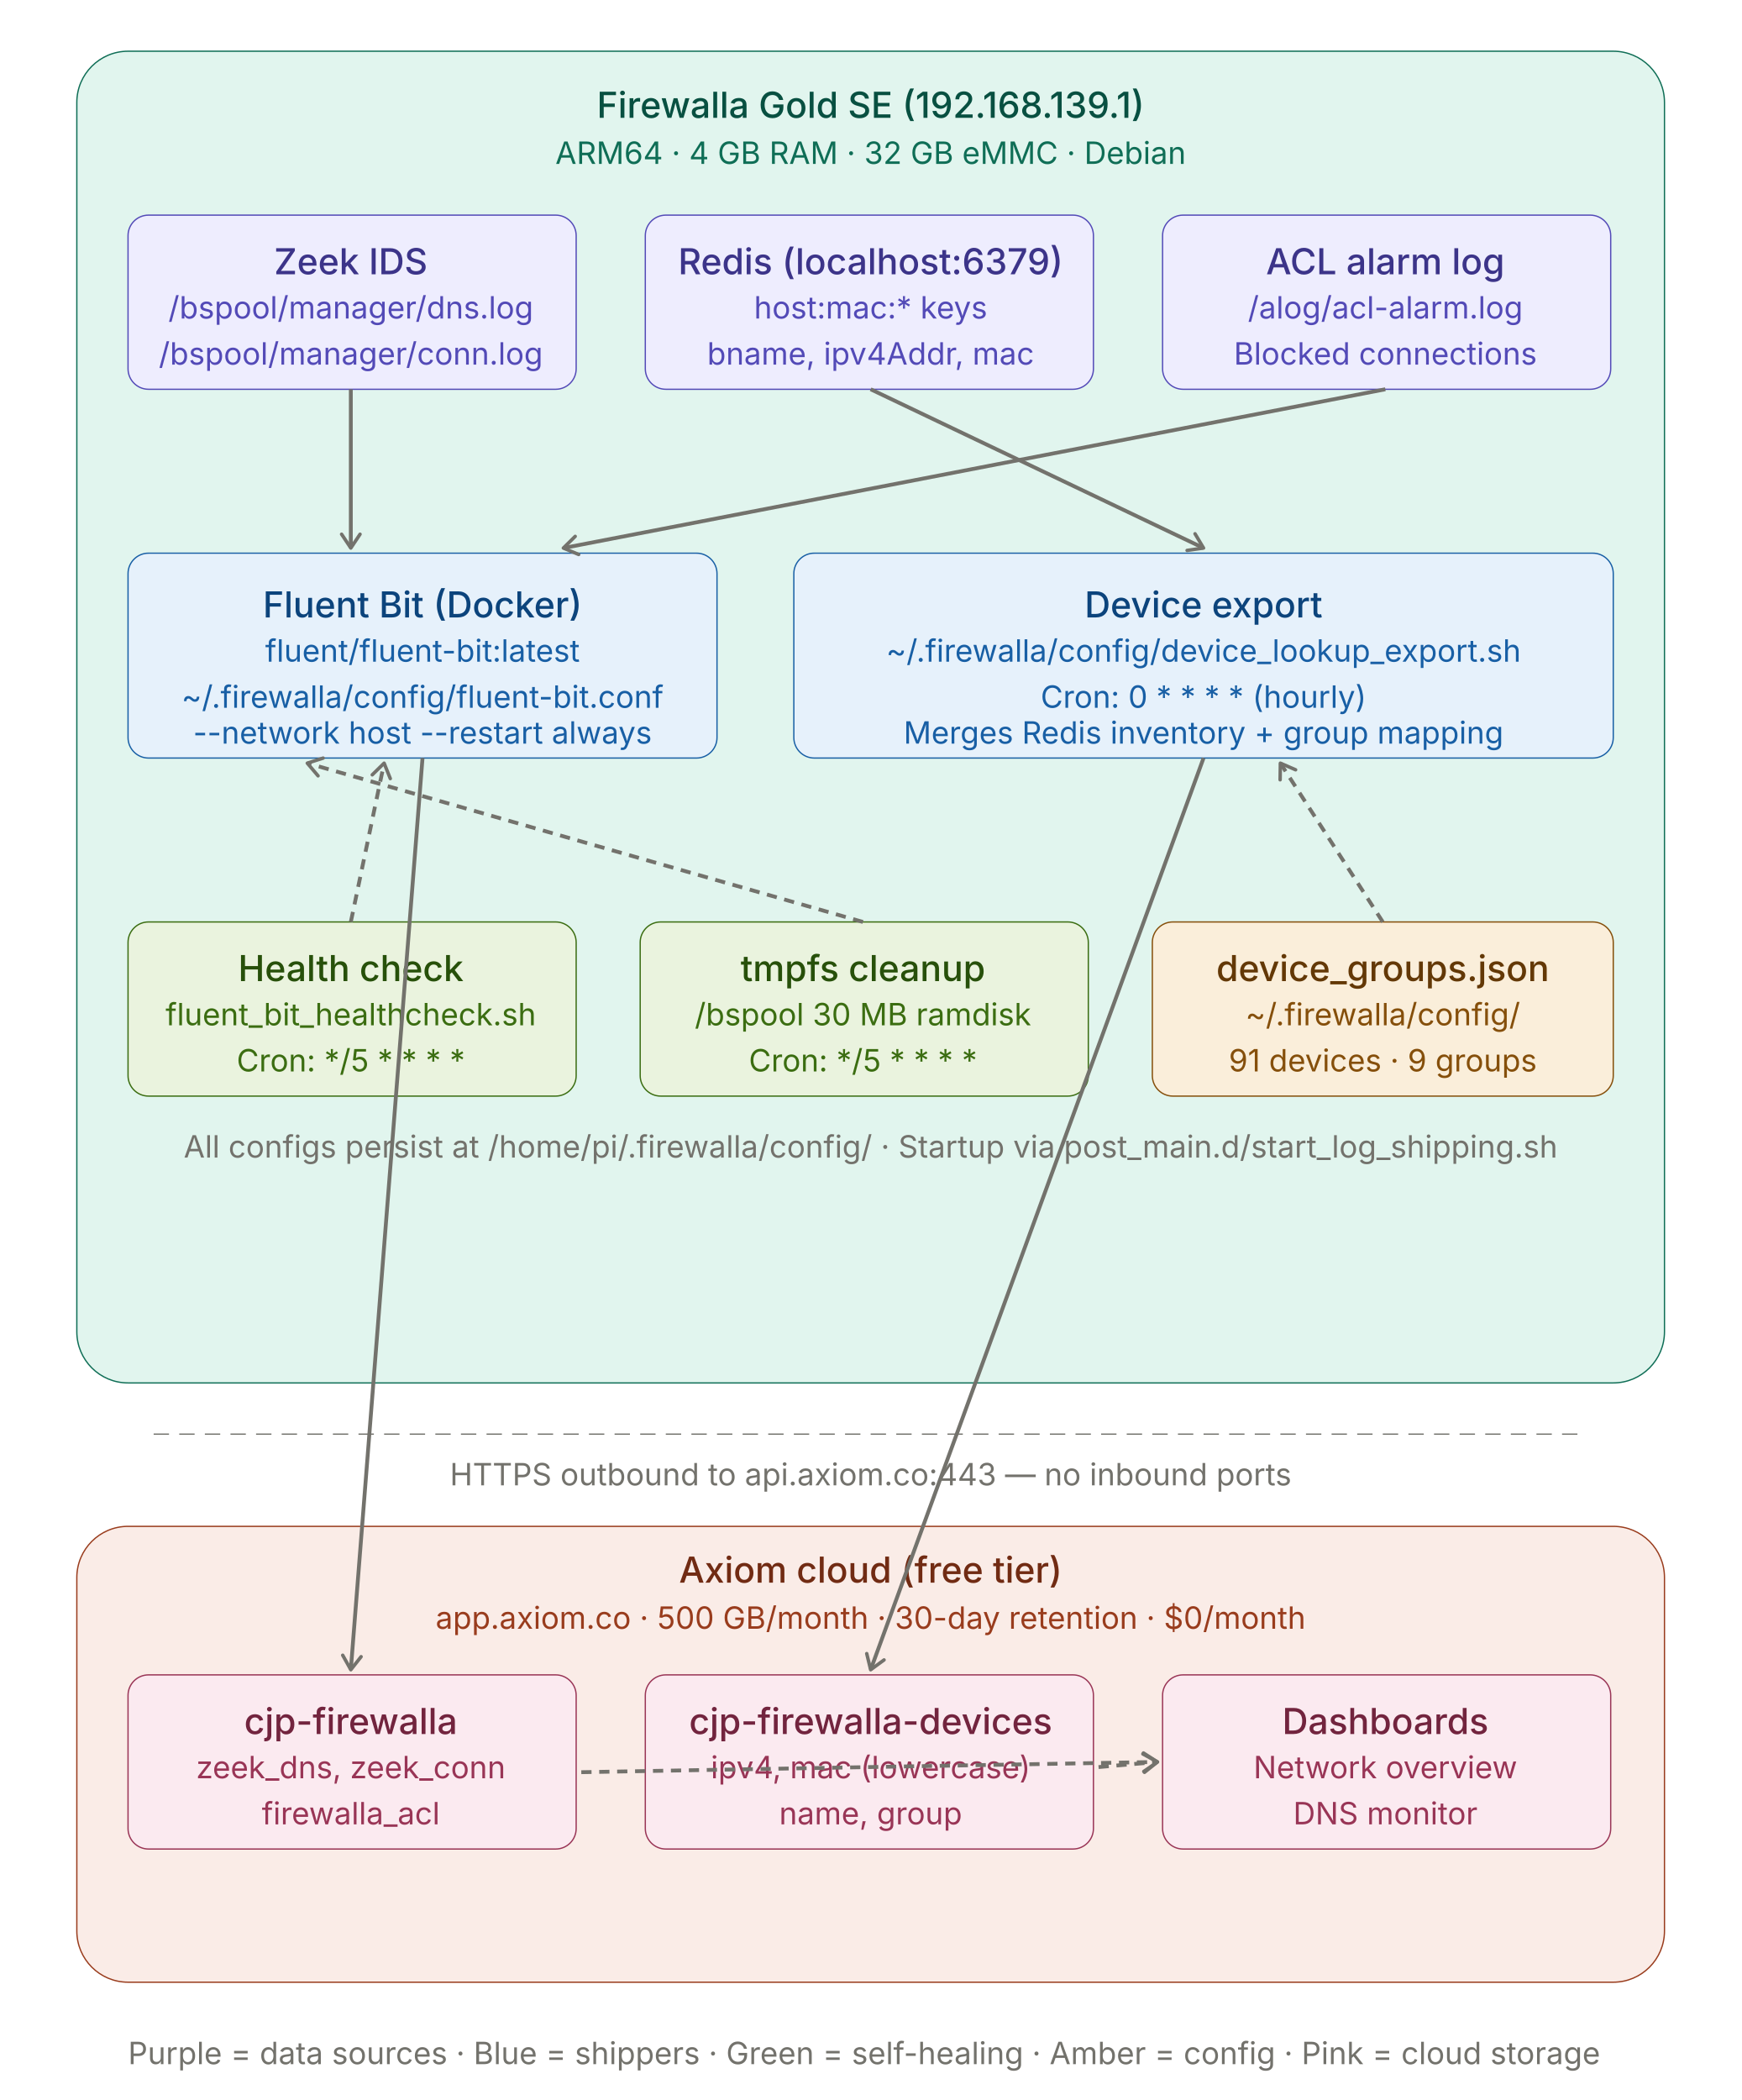
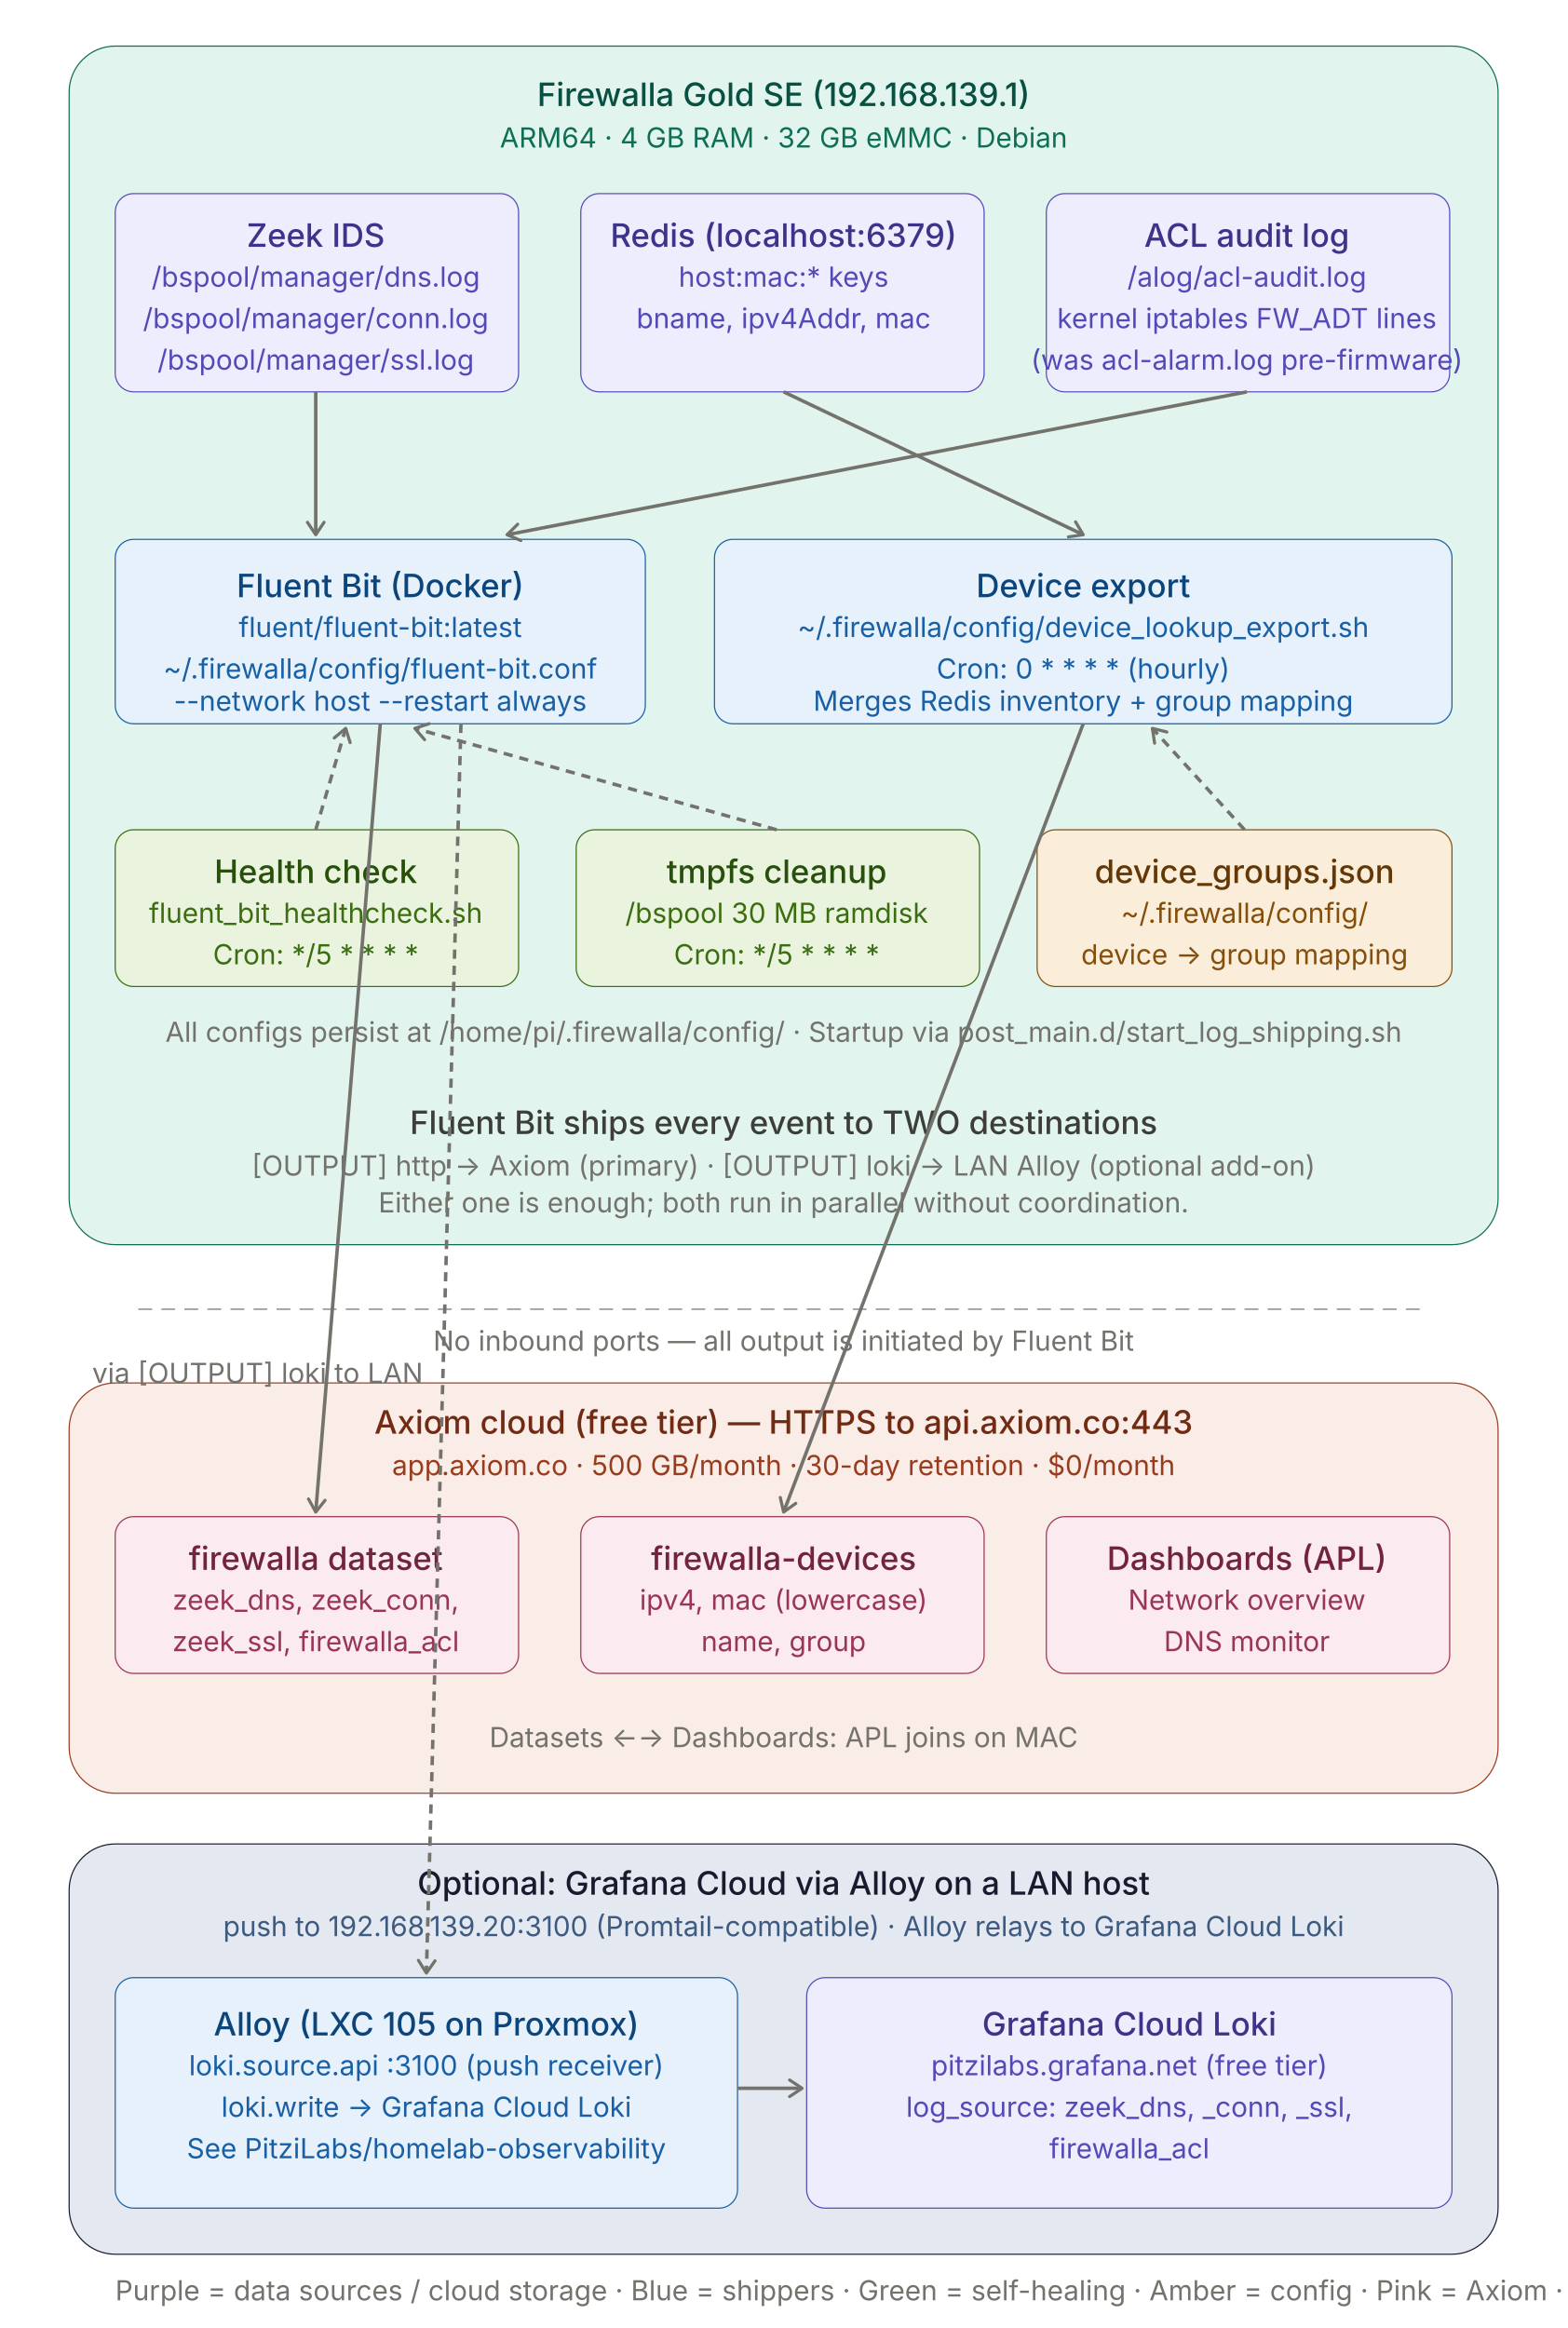
- <svg xmlns="http://www.w3.org/2000/svg" width="100%" viewBox="0 0 680 820">
+ <svg xmlns="http://www.w3.org/2000/svg" width="100%" viewBox="0 0 680 1010">
  <style>
  text { font-family: -apple-system, BlinkMacSystemFont, "Segoe UI", sans-serif; }
  .th { font-size: 14px; font-weight: 500; fill: #3d3d3a; }
  .ts { font-size: 12px; font-weight: 400; fill: #73726c; }
  .arr { stroke: #73726c; stroke-width: 1.5; }

  .c-teal &gt; rect { fill: #E1F5EE; stroke: #0F6E56; }
  .c-teal &gt; text.th { fill: #085041; }
  .c-teal &gt; text.ts { fill: #0F6E56; }

  .c-purple &gt; rect { fill: #EEEDFE; stroke: #534AB7; }
  .c-purple &gt; text.th { fill: #3C3489; }
  .c-purple &gt; text.ts { fill: #534AB7; }

  .c-blue &gt; rect { fill: #E6F1FB; stroke: #185FA5; }
  .c-blue &gt; text.th { fill: #0C447C; }
  .c-blue &gt; text.ts { fill: #185FA5; }

  .c-green &gt; rect { fill: #EAF3DE; stroke: #3B6D11; }
  .c-green &gt; text.th { fill: #27500A; }
  .c-green &gt; text.ts { fill: #3B6D11; }

  .c-amber &gt; rect { fill: #FAEEDA; stroke: #854F0B; }
  .c-amber &gt; text.th { fill: #633806; }
  .c-amber &gt; text.ts { fill: #854F0B; }

  .c-coral &gt; rect { fill: #FAECE7; stroke: #993C1D; }
  .c-coral &gt; text.th { fill: #712B13; }
  .c-coral &gt; text.ts { fill: #993C1D; }

  .c-pink &gt; rect { fill: #FBEAF0; stroke: #993556; }
  .c-pink &gt; text.th { fill: #72243E; }
  .c-pink &gt; text.ts { fill: #993556; }
+ 
+   .c-navy &gt; rect { fill: #E4E8F0; stroke: #1a1a2e; }
+   .c-navy &gt; text.th { fill: #1a1a2e; }
+   .c-navy &gt; text.ts { fill: #3d5a80; }
</style>
  <defs>
    <marker id="arrow" viewBox="0 0 10 10" refX="8" refY="5" markerWidth="6" markerHeight="6" orient="auto-start-reverse">
      <path d="M2 1L8 5L2 9" fill="none" stroke="context-stroke" stroke-width="1.5" stroke-linecap="round" stroke-linejoin="round" />
    </marker>
  </defs>
  <g class="c-teal">
    <rect x="30" y="20" width="620" height="520" rx="20" stroke-width="0.5" />
    <text class="th" x="340" y="46" text-anchor="middle">Firewalla Gold SE (192.168.139.1)</text>
    <text class="ts" x="340" y="64" text-anchor="middle">ARM64 · 4 GB RAM · 32 GB eMMC · Debian</text>
  </g>
  <g class="c-purple">
-     <rect x="50" y="84" width="175" height="68" rx="8" stroke-width="0.5" />
+     <rect x="50" y="84" width="175" height="86" rx="8" stroke-width="0.5" />
    <text class="th" x="137" y="102" text-anchor="middle" dominant-baseline="central">Zeek IDS</text>
    <text class="ts" x="137" y="120" text-anchor="middle" dominant-baseline="central">/bspool/manager/dns.log</text>
    <text class="ts" x="137" y="138" text-anchor="middle" dominant-baseline="central">/bspool/manager/conn.log</text>
+     <text class="ts" x="137" y="156" text-anchor="middle" dominant-baseline="central">/bspool/manager/ssl.log</text>
  </g>
  <g class="c-purple">
-     <rect x="252" y="84" width="175" height="68" rx="8" stroke-width="0.5" />
+     <rect x="252" y="84" width="175" height="86" rx="8" stroke-width="0.5" />
    <text class="th" x="340" y="102" text-anchor="middle" dominant-baseline="central">Redis (localhost:6379)</text>
    <text class="ts" x="340" y="120" text-anchor="middle" dominant-baseline="central">host:mac:* keys</text>
    <text class="ts" x="340" y="138" text-anchor="middle" dominant-baseline="central">bname, ipv4Addr, mac</text>
  </g>
  <g class="c-purple">
-     <rect x="454" y="84" width="175" height="68" rx="8" stroke-width="0.5" />
-     <text class="th" x="541" y="102" text-anchor="middle" dominant-baseline="central">ACL alarm log</text>
-     <text class="ts" x="541" y="120" text-anchor="middle" dominant-baseline="central">/alog/acl-alarm.log</text>
-     <text class="ts" x="541" y="138" text-anchor="middle" dominant-baseline="central">Blocked connections</text>
+     <rect x="454" y="84" width="175" height="86" rx="8" stroke-width="0.5" />
+     <text class="th" x="541" y="102" text-anchor="middle" dominant-baseline="central">ACL audit log</text>
+     <text class="ts" x="541" y="120" text-anchor="middle" dominant-baseline="central">/alog/acl-audit.log</text>
+     <text class="ts" x="541" y="138" text-anchor="middle" dominant-baseline="central">kernel iptables FW_ADT lines</text>
+     <text class="ts" x="541" y="156" text-anchor="middle" dominant-baseline="central">(was acl-alarm.log pre-firmware)</text>
  </g>
  <g class="c-blue">
-     <rect x="50" y="216" width="230" height="80" rx="8" stroke-width="0.5" />
-     <text class="th" x="165" y="236" text-anchor="middle" dominant-baseline="central">Fluent Bit (Docker)</text>
-     <text class="ts" x="165" y="254" text-anchor="middle" dominant-baseline="central">fluent/fluent-bit:latest</text>
-     <text class="ts" x="165" y="272" text-anchor="middle" dominant-baseline="central">~/.firewalla/config/fluent-bit.conf</text>
-     <text class="ts" x="165" y="286" text-anchor="middle" dominant-baseline="central">--network host --restart always</text>
+     <rect x="50" y="234" width="230" height="80" rx="8" stroke-width="0.5" />
+     <text class="th" x="165" y="254" text-anchor="middle" dominant-baseline="central">Fluent Bit (Docker)</text>
+     <text class="ts" x="165" y="272" text-anchor="middle" dominant-baseline="central">fluent/fluent-bit:latest</text>
+     <text class="ts" x="165" y="290" text-anchor="middle" dominant-baseline="central">~/.firewalla/config/fluent-bit.conf</text>
+     <text class="ts" x="165" y="304" text-anchor="middle" dominant-baseline="central">--network host --restart always</text>
  </g>
  <g class="c-blue">
-     <rect x="310" y="216" width="320" height="80" rx="8" stroke-width="0.5" />
-     <text class="th" x="470" y="236" text-anchor="middle" dominant-baseline="central">Device export</text>
-     <text class="ts" x="470" y="254" text-anchor="middle" dominant-baseline="central">~/.firewalla/config/device_lookup_export.sh</text>
-     <text class="ts" x="470" y="272" text-anchor="middle" dominant-baseline="central">Cron: 0 * * * * (hourly)</text>
-     <text class="ts" x="470" y="286" text-anchor="middle" dominant-baseline="central">Merges Redis inventory + group mapping</text>
+     <rect x="310" y="234" width="320" height="80" rx="8" stroke-width="0.5" />
+     <text class="th" x="470" y="254" text-anchor="middle" dominant-baseline="central">Device export</text>
+     <text class="ts" x="470" y="272" text-anchor="middle" dominant-baseline="central">~/.firewalla/config/device_lookup_export.sh</text>
+     <text class="ts" x="470" y="290" text-anchor="middle" dominant-baseline="central">Cron: 0 * * * * (hourly)</text>
+     <text class="ts" x="470" y="304" text-anchor="middle" dominant-baseline="central">Merges Redis inventory + group mapping</text>
  </g>
-   <line x1="137" y1="152" x2="137" y2="214" class="arr" marker-end="url(#arrow)" />
-   <line x1="340" y1="152" x2="470" y2="214" class="arr" marker-end="url(#arrow)" />
-   <line x1="541" y1="152" x2="220" y2="214" class="arr" marker-end="url(#arrow)" />
+   <line x1="137" y1="170" x2="137" y2="232" class="arr" marker-end="url(#arrow)" />
+   <line x1="340" y1="170" x2="470" y2="232" class="arr" marker-end="url(#arrow)" />
+   <line x1="541" y1="170" x2="220" y2="232" class="arr" marker-end="url(#arrow)" />
  <g class="c-green">
    <rect x="50" y="360" width="175" height="68" rx="8" stroke-width="0.5" />
    <text class="th" x="137" y="378" text-anchor="middle" dominant-baseline="central">Health check</text>
    <text class="ts" x="137" y="396" text-anchor="middle" dominant-baseline="central">fluent_bit_healthcheck.sh</text>
    <text class="ts" x="137" y="414" text-anchor="middle" dominant-baseline="central">Cron: */5 * * * *</text>
  </g>
  <g class="c-green">
    <rect x="250" y="360" width="175" height="68" rx="8" stroke-width="0.5" />
    <text class="th" x="337" y="378" text-anchor="middle" dominant-baseline="central">tmpfs cleanup</text>
    <text class="ts" x="337" y="396" text-anchor="middle" dominant-baseline="central">/bspool 30 MB ramdisk</text>
    <text class="ts" x="337" y="414" text-anchor="middle" dominant-baseline="central">Cron: */5 * * * *</text>
  </g>
  <g class="c-amber">
    <rect x="450" y="360" width="180" height="68" rx="8" stroke-width="0.5" />
    <text class="th" x="540" y="378" text-anchor="middle" dominant-baseline="central">device_groups.json</text>
    <text class="ts" x="540" y="396" text-anchor="middle" dominant-baseline="central">~/.firewalla/config/</text>
-     <text class="ts" x="540" y="414" text-anchor="middle" dominant-baseline="central">91 devices · 9 groups</text>
+     <text class="ts" x="540" y="414" text-anchor="middle" dominant-baseline="central">device → group mapping</text>
  </g>
-   <line x1="137" y1="360" x2="150" y2="298" class="arr" marker-end="url(#arrow)" stroke-dasharray="4 3" />
-   <line x1="337" y1="360" x2="120" y2="298" class="arr" marker-end="url(#arrow)" stroke-dasharray="4 3" />
-   <line x1="540" y1="360" x2="500" y2="298" class="arr" marker-end="url(#arrow)" stroke-dasharray="4 3" />
+   <line x1="137" y1="360" x2="150" y2="316" class="arr" marker-end="url(#arrow)" stroke-dasharray="4 3" />
+   <line x1="337" y1="360" x2="180" y2="316" class="arr" marker-end="url(#arrow)" stroke-dasharray="4 3" />
+   <line x1="540" y1="360" x2="500" y2="316" class="arr" marker-end="url(#arrow)" stroke-dasharray="4 3" />
  <text class="ts" x="340" y="452" text-anchor="middle">All configs persist at /home/pi/.firewalla/config/ · Startup via post_main.d/start_log_shipping.sh</text>
-   <line x1="60" y1="560" x2="620" y2="560" stroke="#73726c" stroke-width="0.5" stroke-dasharray="6 4" />
-   <text class="ts" x="340" y="580" text-anchor="middle">HTTPS outbound to api.axiom.co:443 — no inbound ports</text>
+   <text class="th" x="340" y="492" text-anchor="middle">Fluent Bit ships every event to TWO destinations</text>
+   <text class="ts" x="340" y="510" text-anchor="middle">[OUTPUT] http → Axiom (primary)    ·    [OUTPUT] loki → LAN Alloy (optional add-on)</text>
+   <text class="ts" x="340" y="526" text-anchor="middle">Either one is enough; both run in parallel without coordination.</text>
+   <line x1="60" y1="568" x2="620" y2="568" stroke="#73726c" stroke-width="0.5" stroke-dasharray="6 4" />
+   <text class="ts" x="340" y="586" text-anchor="middle">No inbound ports — all output is initiated by Fluent Bit</text>
  <g class="c-coral">
-     <rect x="30" y="596" width="620" height="178" rx="20" stroke-width="0.5" />
-     <text class="th" x="340" y="618" text-anchor="middle">Axiom cloud (free tier)</text>
-     <text class="ts" x="340" y="636" text-anchor="middle">app.axiom.co · 500 GB/month · 30-day retention · $0/month</text>
+     <rect x="30" y="600" width="620" height="178" rx="20" stroke-width="0.5" />
+     <text class="th" x="340" y="622" text-anchor="middle">Axiom cloud (free tier) — HTTPS to api.axiom.co:443</text>
+     <text class="ts" x="340" y="640" text-anchor="middle">app.axiom.co · 500 GB/month · 30-day retention · $0/month</text>
  </g>
  <g class="c-pink">
-     <rect x="50" y="654" width="175" height="68" rx="8" stroke-width="0.5" />
-     <text class="th" x="137" y="672" text-anchor="middle" dominant-baseline="central">cjp-firewalla</text>
-     <text class="ts" x="137" y="690" text-anchor="middle" dominant-baseline="central">zeek_dns, zeek_conn</text>
-     <text class="ts" x="137" y="708" text-anchor="middle" dominant-baseline="central">firewalla_acl</text>
+     <rect x="50" y="658" width="175" height="68" rx="8" stroke-width="0.5" />
+     <text class="th" x="137" y="676" text-anchor="middle" dominant-baseline="central">firewalla dataset</text>
+     <text class="ts" x="137" y="694" text-anchor="middle" dominant-baseline="central">zeek_dns, zeek_conn,</text>
+     <text class="ts" x="137" y="712" text-anchor="middle" dominant-baseline="central">zeek_ssl, firewalla_acl</text>
  </g>
  <g class="c-pink">
-     <rect x="252" y="654" width="175" height="68" rx="8" stroke-width="0.5" />
-     <text class="th" x="340" y="672" text-anchor="middle" dominant-baseline="central">cjp-firewalla-devices</text>
-     <text class="ts" x="340" y="690" text-anchor="middle" dominant-baseline="central">ipv4, mac (lowercase)</text>
-     <text class="ts" x="340" y="708" text-anchor="middle" dominant-baseline="central">name, group</text>
+     <rect x="252" y="658" width="175" height="68" rx="8" stroke-width="0.5" />
+     <text class="th" x="340" y="676" text-anchor="middle" dominant-baseline="central">firewalla-devices</text>
+     <text class="ts" x="340" y="694" text-anchor="middle" dominant-baseline="central">ipv4, mac (lowercase)</text>
+     <text class="ts" x="340" y="712" text-anchor="middle" dominant-baseline="central">name, group</text>
  </g>
  <g class="c-pink">
-     <rect x="454" y="654" width="175" height="68" rx="8" stroke-width="0.5" />
-     <text class="th" x="541" y="672" text-anchor="middle" dominant-baseline="central">Dashboards</text>
-     <text class="ts" x="541" y="690" text-anchor="middle" dominant-baseline="central">Network overview</text>
-     <text class="ts" x="541" y="708" text-anchor="middle" dominant-baseline="central">DNS monitor</text>
+     <rect x="454" y="658" width="175" height="68" rx="8" stroke-width="0.5" />
+     <text class="th" x="541" y="676" text-anchor="middle" dominant-baseline="central">Dashboards (APL)</text>
+     <text class="ts" x="541" y="694" text-anchor="middle" dominant-baseline="central">Network overview</text>
+     <text class="ts" x="541" y="712" text-anchor="middle" dominant-baseline="central">DNS monitor</text>
  </g>
-   <line x1="165" y1="296" x2="137" y2="652" class="arr" marker-end="url(#arrow)" />
-   <line x1="470" y1="296" x2="340" y2="652" class="arr" marker-end="url(#arrow)" />
-   <line x1="227" y1="692" x2="452" y2="688" class="arr" marker-end="url(#arrow)" stroke-dasharray="4 3" />
-   <line x1="429" y1="690" x2="452" y2="688" class="arr" marker-end="url(#arrow)" stroke-dasharray="4 3" />
-   <text class="ts" x="50" y="806" text-anchor="start">Purple = data sources · Blue = shippers · Green = self-healing · Amber = config · Pink = cloud storage</text>
+   <text class="ts" x="340" y="758" text-anchor="middle">Datasets ←→ Dashboards: APL joins on MAC</text>
+   <line x1="165" y1="314" x2="137" y2="656" class="arr" marker-end="url(#arrow)" />
+   <line x1="470" y1="314" x2="340" y2="656" class="arr" marker-end="url(#arrow)" />
+   <g class="c-navy">
+     <rect x="30" y="800" width="620" height="178" rx="20" stroke-width="0.5" />
+     <text class="th" x="340" y="822" text-anchor="middle">Optional: Grafana Cloud via Alloy on a LAN host</text>
+     <text class="ts" x="340" y="840" text-anchor="middle">push to 192.168.139.20:3100 (Promtail-compatible) · Alloy relays to Grafana Cloud Loki</text>
+   </g>
+   <g class="c-blue">
+     <rect x="50" y="858" width="270" height="100" rx="8" stroke-width="0.5" />
+     <text class="th" x="185" y="878" text-anchor="middle" dominant-baseline="central">Alloy (LXC 105 on Proxmox)</text>
+     <text class="ts" x="185" y="896" text-anchor="middle" dominant-baseline="central">loki.source.api :3100 (push receiver)</text>
+     <text class="ts" x="185" y="914" text-anchor="middle" dominant-baseline="central">loki.write → Grafana Cloud Loki</text>
+     <text class="ts" x="185" y="932" text-anchor="middle" dominant-baseline="central">See PitziLabs/homelab-observability</text>
+   </g>
+   <g class="c-purple">
+     <rect x="350" y="858" width="280" height="100" rx="8" stroke-width="0.5" />
+     <text class="th" x="490" y="878" text-anchor="middle" dominant-baseline="central">Grafana Cloud Loki</text>
+     <text class="ts" x="490" y="896" text-anchor="middle" dominant-baseline="central">pitzilabs.grafana.net (free tier)</text>
+     <text class="ts" x="490" y="914" text-anchor="middle" dominant-baseline="central">log_source: zeek_dns, _conn, _ssl,</text>
+     <text class="ts" x="490" y="932" text-anchor="middle" dominant-baseline="central">firewalla_acl</text>
+   </g>
+   <line x1="200" y1="314" x2="185" y2="856" class="arr" marker-end="url(#arrow)" stroke-dasharray="4 3" />
+   <text class="ts" x="40" y="600" text-anchor="start">via [OUTPUT] loki to LAN</text>
+   <line x1="320" y1="906" x2="348" y2="906" class="arr" marker-end="url(#arrow)" />
+   <text class="ts" x="50" y="998" text-anchor="start">Purple = data sources / cloud storage · Blue = shippers · Green = self-healing · Amber = config · Pink = Axiom · Navy = optional add-on</text>
</svg>
